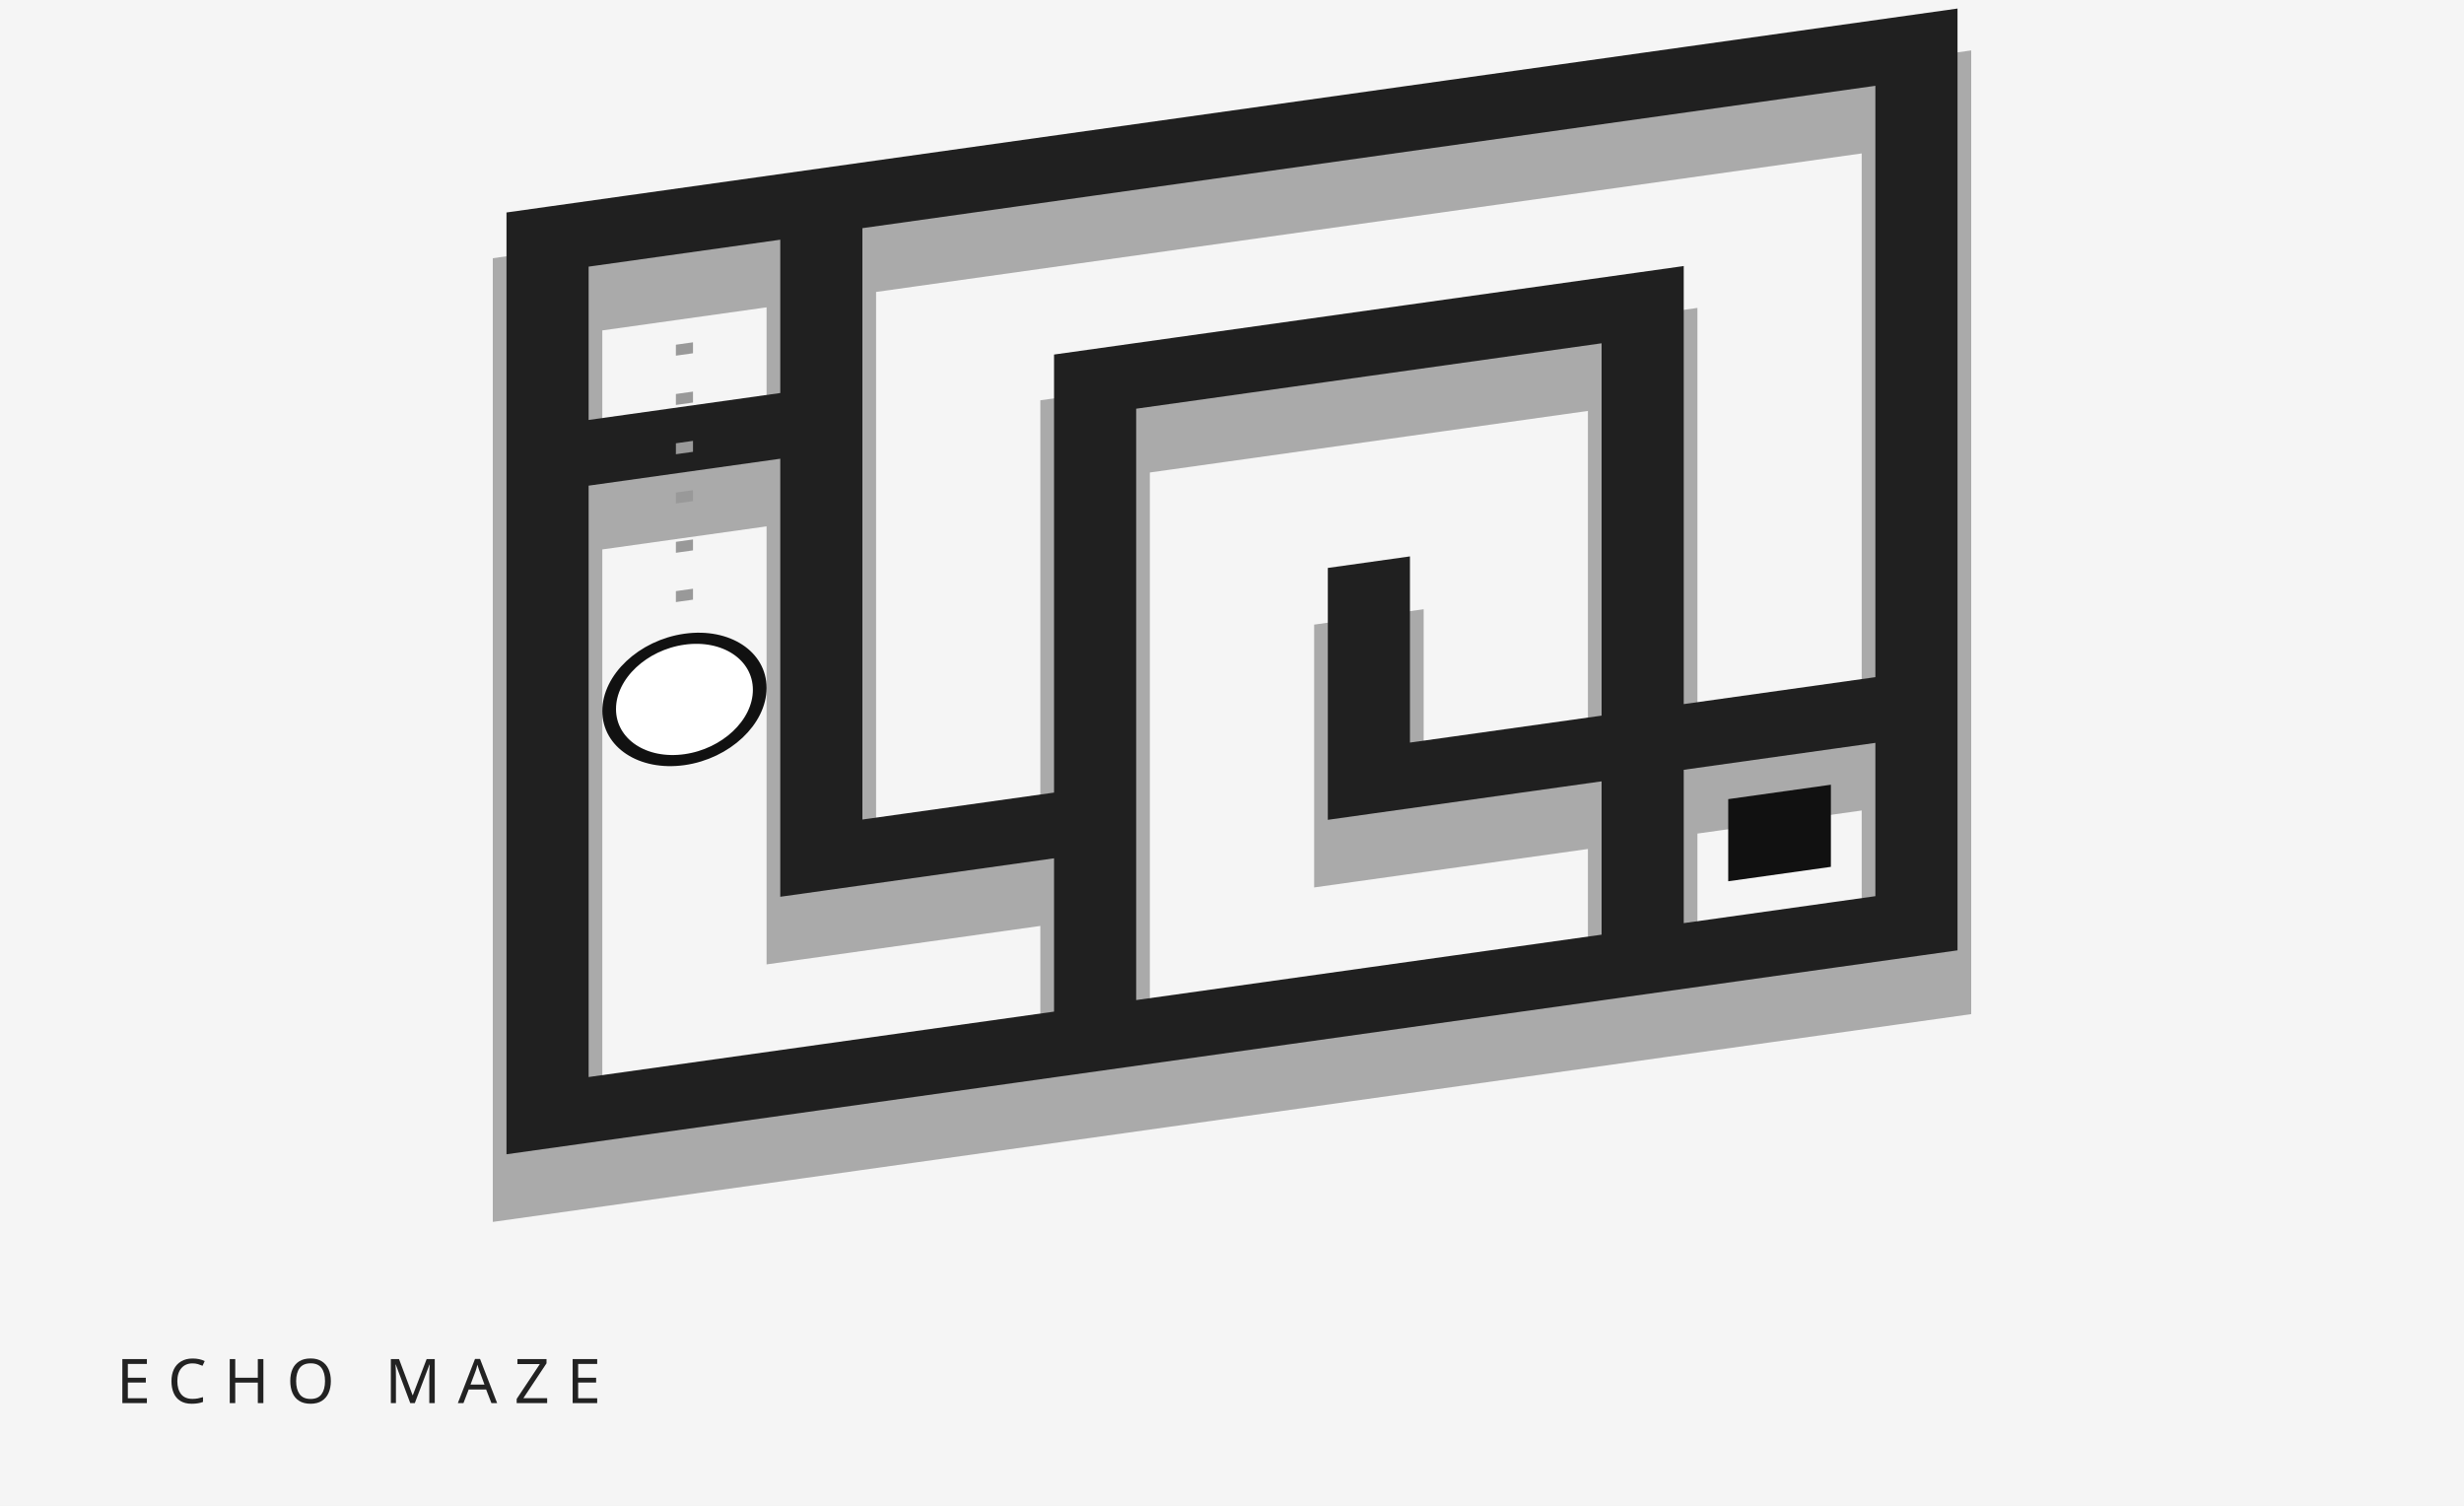
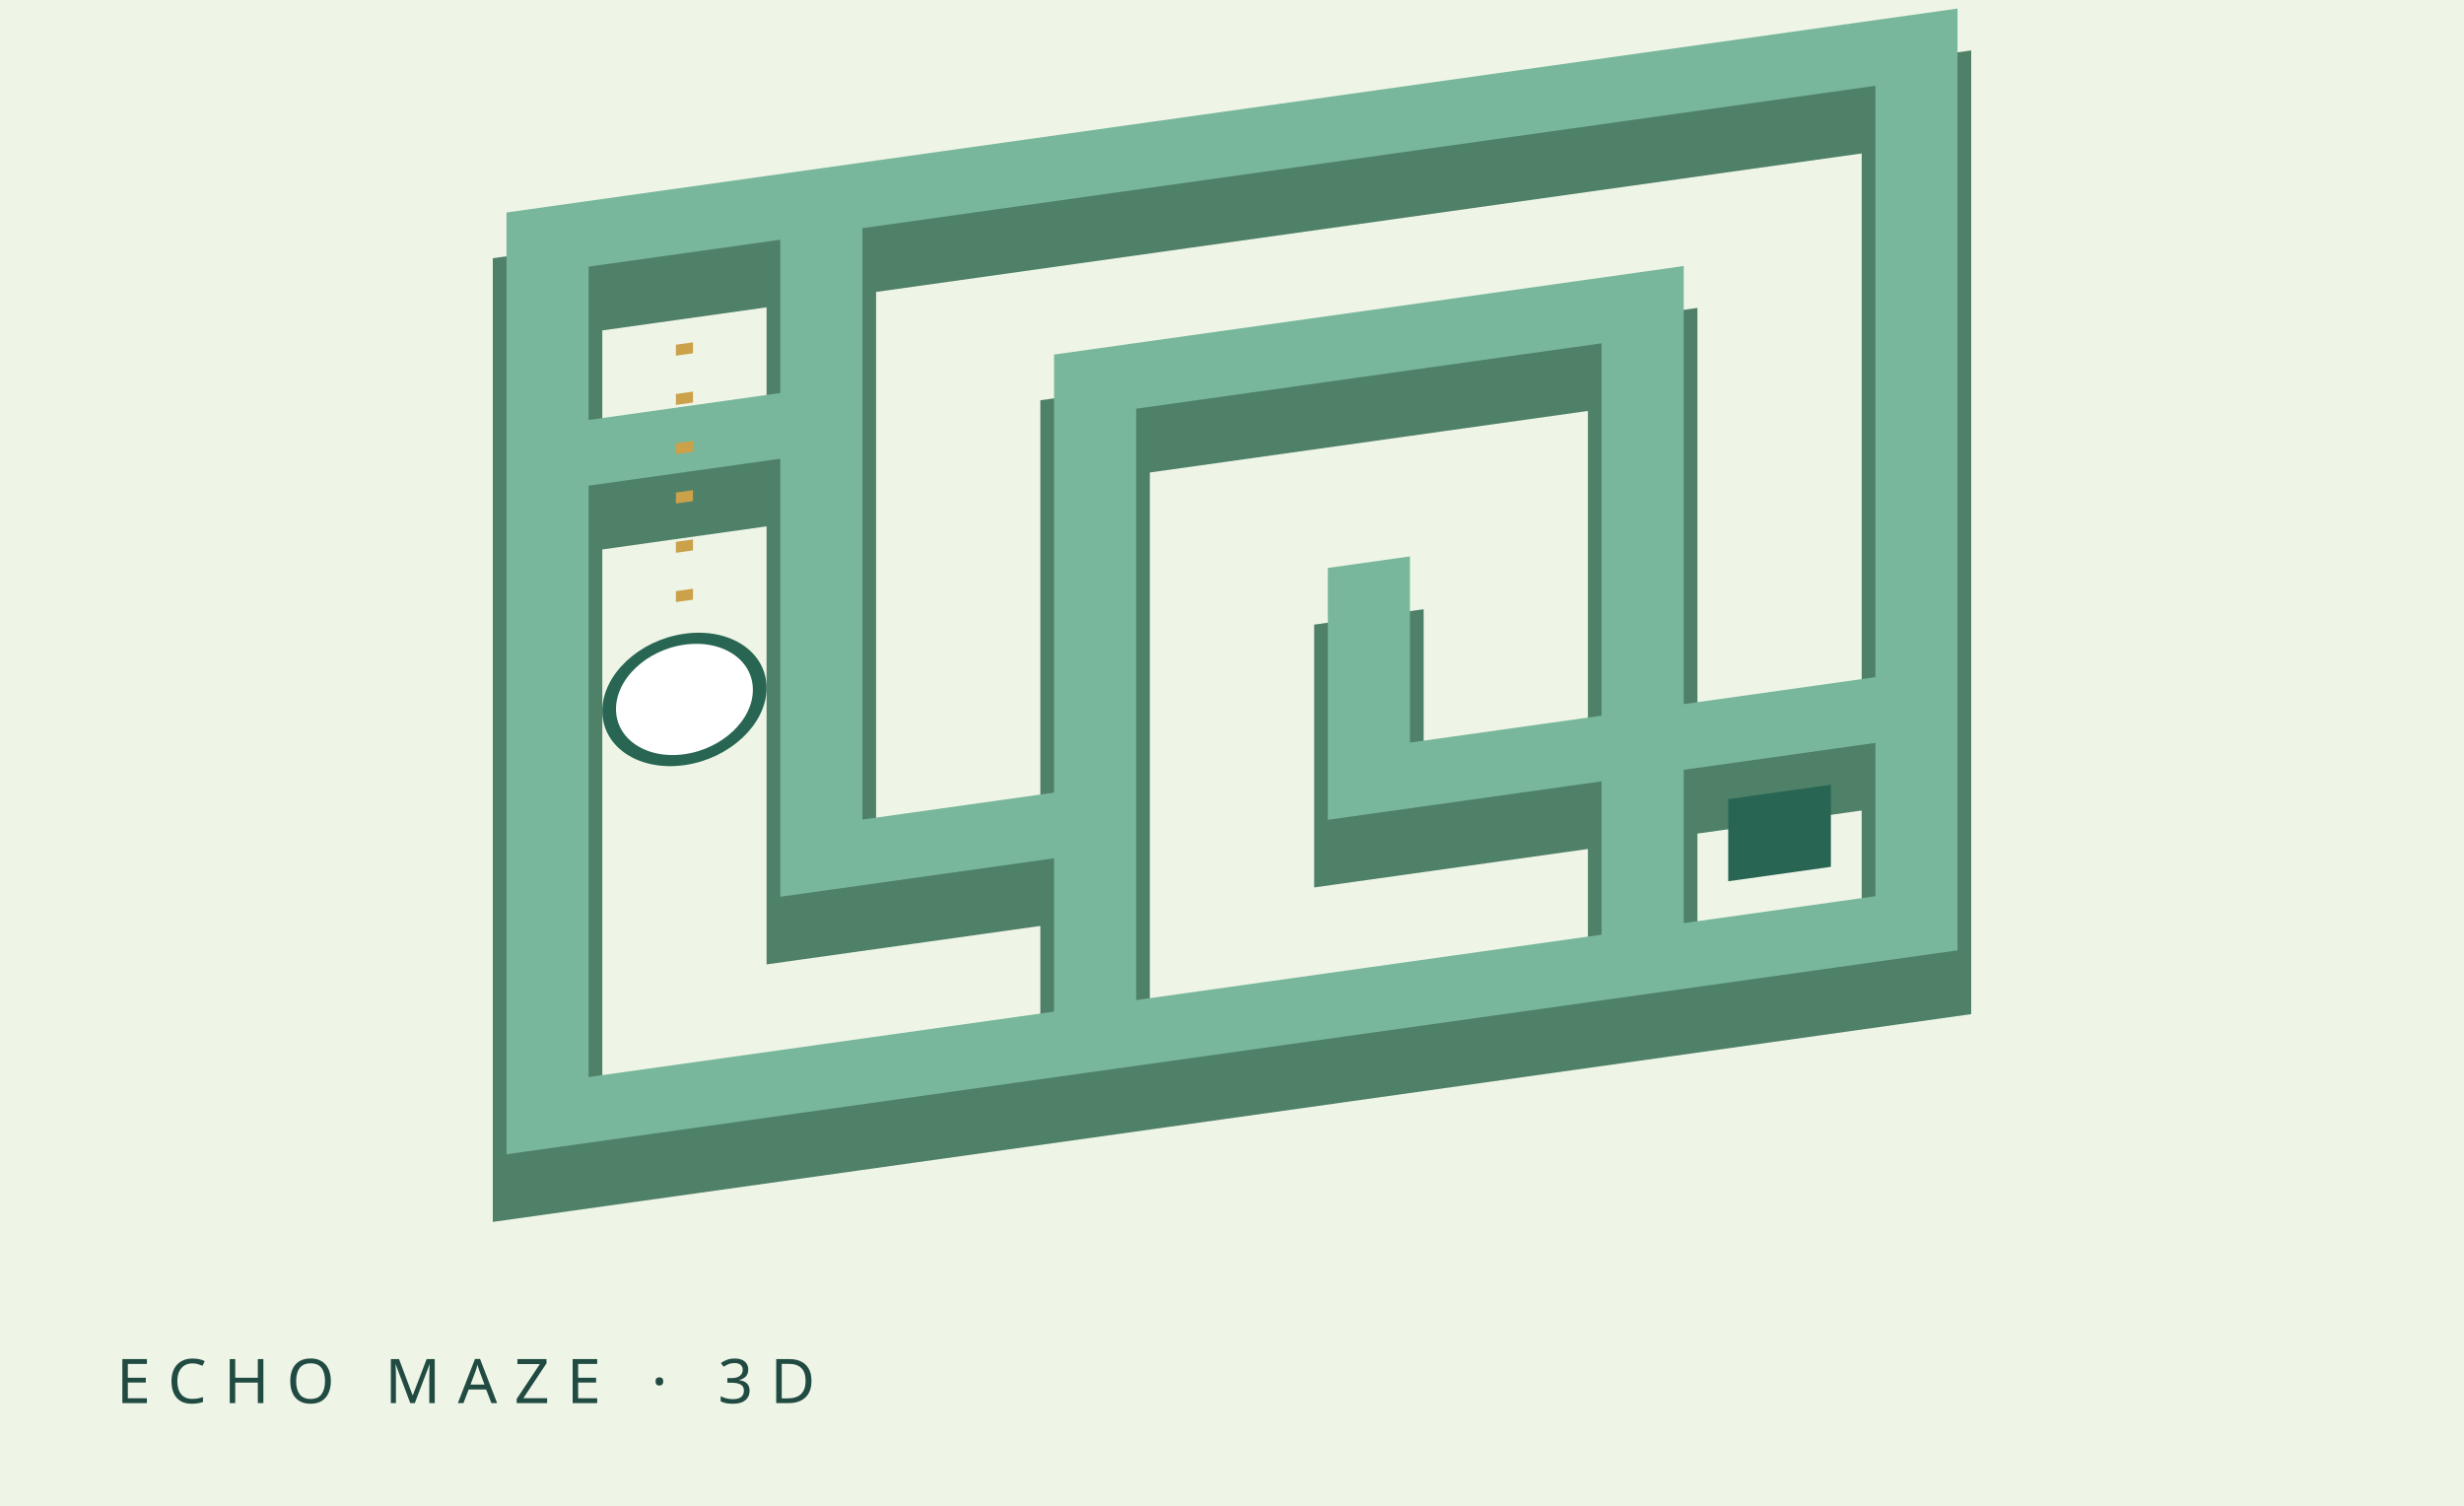
<svg xmlns="http://www.w3.org/2000/svg" width="720" height="440" viewBox="0 0 720 440">
-   <rect width="720" height="440" fill="#f5f5f5" />
+   <rect width="720" height="440" fill="#eef5e7" />
  <g transform="translate(160 70) skewY(-8) scale(1 .8)" fill="none" stroke-linejoin="miter">
-     <path d="M0 0H400V320H0ZM80 0V240H160V80H320V240H240V160M0 80H80M320 320V240H400M0 320V240M160 320V240" stroke="#aaaaaa" stroke-width="32" transform="translate(0 20)" />
-     <path d="M0 0H400V320H0ZM80 0V240H160V80H320V240H240V160M0 80H80M320 320V240H400M0 320V240M160 320V240" stroke="#202020" stroke-width="24" />
-     <path d="M40 45V195" stroke="#999999" stroke-width="5" stroke-dasharray="4 14" />
-     <circle cx="40" cy="175" r="22" fill="#ffffff" stroke="#111111" stroke-width="4" />
-     <rect x="345" y="265" width="30" height="30" fill="#111111" />
+     <path d="M0 0H400V320H0ZM80 0V240H160V80H320V240H240V160M0 80H80M320 320V240H400M0 320V240M160 320V240" stroke="#4f8068" stroke-width="32" transform="translate(0 20)" />
+     <path d="M0 0H400V320H0ZM80 0V240H160V80H320V240H240V160M0 80H80M320 320V240H400M0 320V240M160 320V240" stroke="#78b79b" stroke-width="24" />
+     <path d="M40 45V195" stroke="#cba14a" stroke-width="5" stroke-dasharray="4 14" />
+     <circle cx="40" cy="175" r="22" fill="#ffffff" stroke="#286653" stroke-width="4" />
+     <rect x="345" y="265" width="30" height="30" fill="#286653" />
  </g>
-   <text x="34" y="410" fill="#222222" font-family="sans-serif" font-size="18" letter-spacing="5">ECHO MAZE</text>
+   <text x="34" y="410" fill="#214b42" font-family="sans-serif" font-size="18" letter-spacing="5">ECHO MAZE · 3D</text>
</svg>
